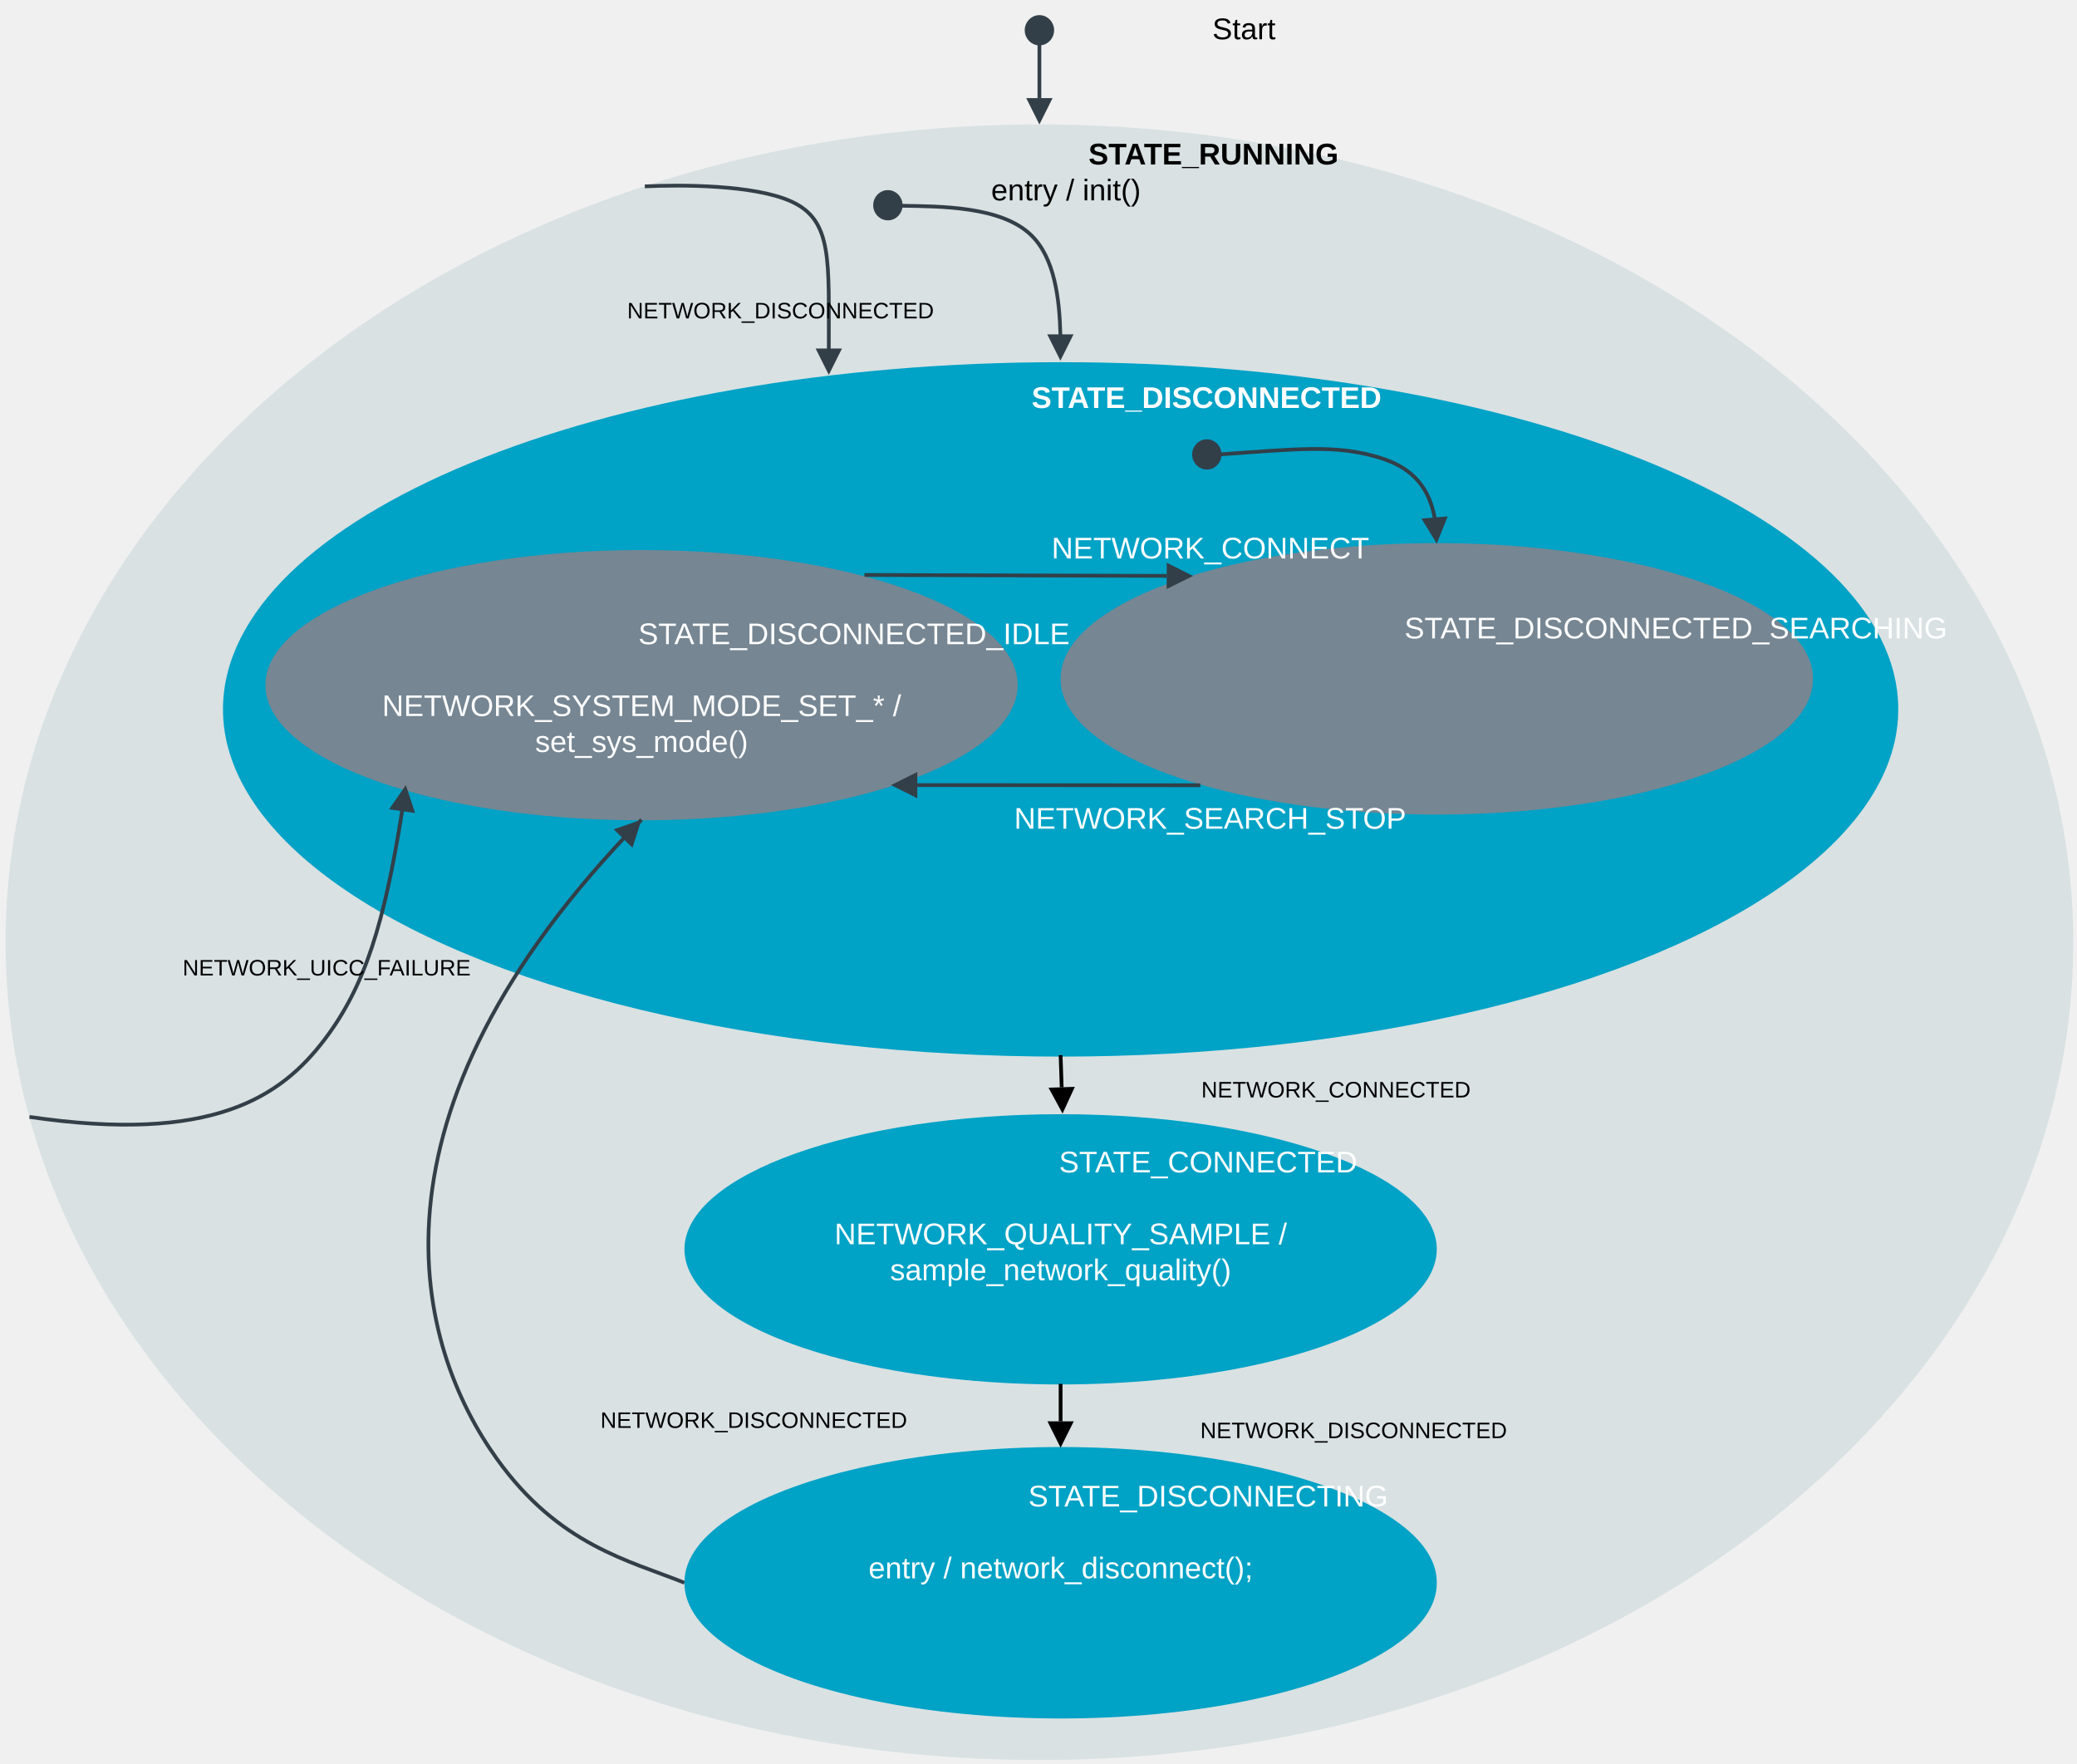
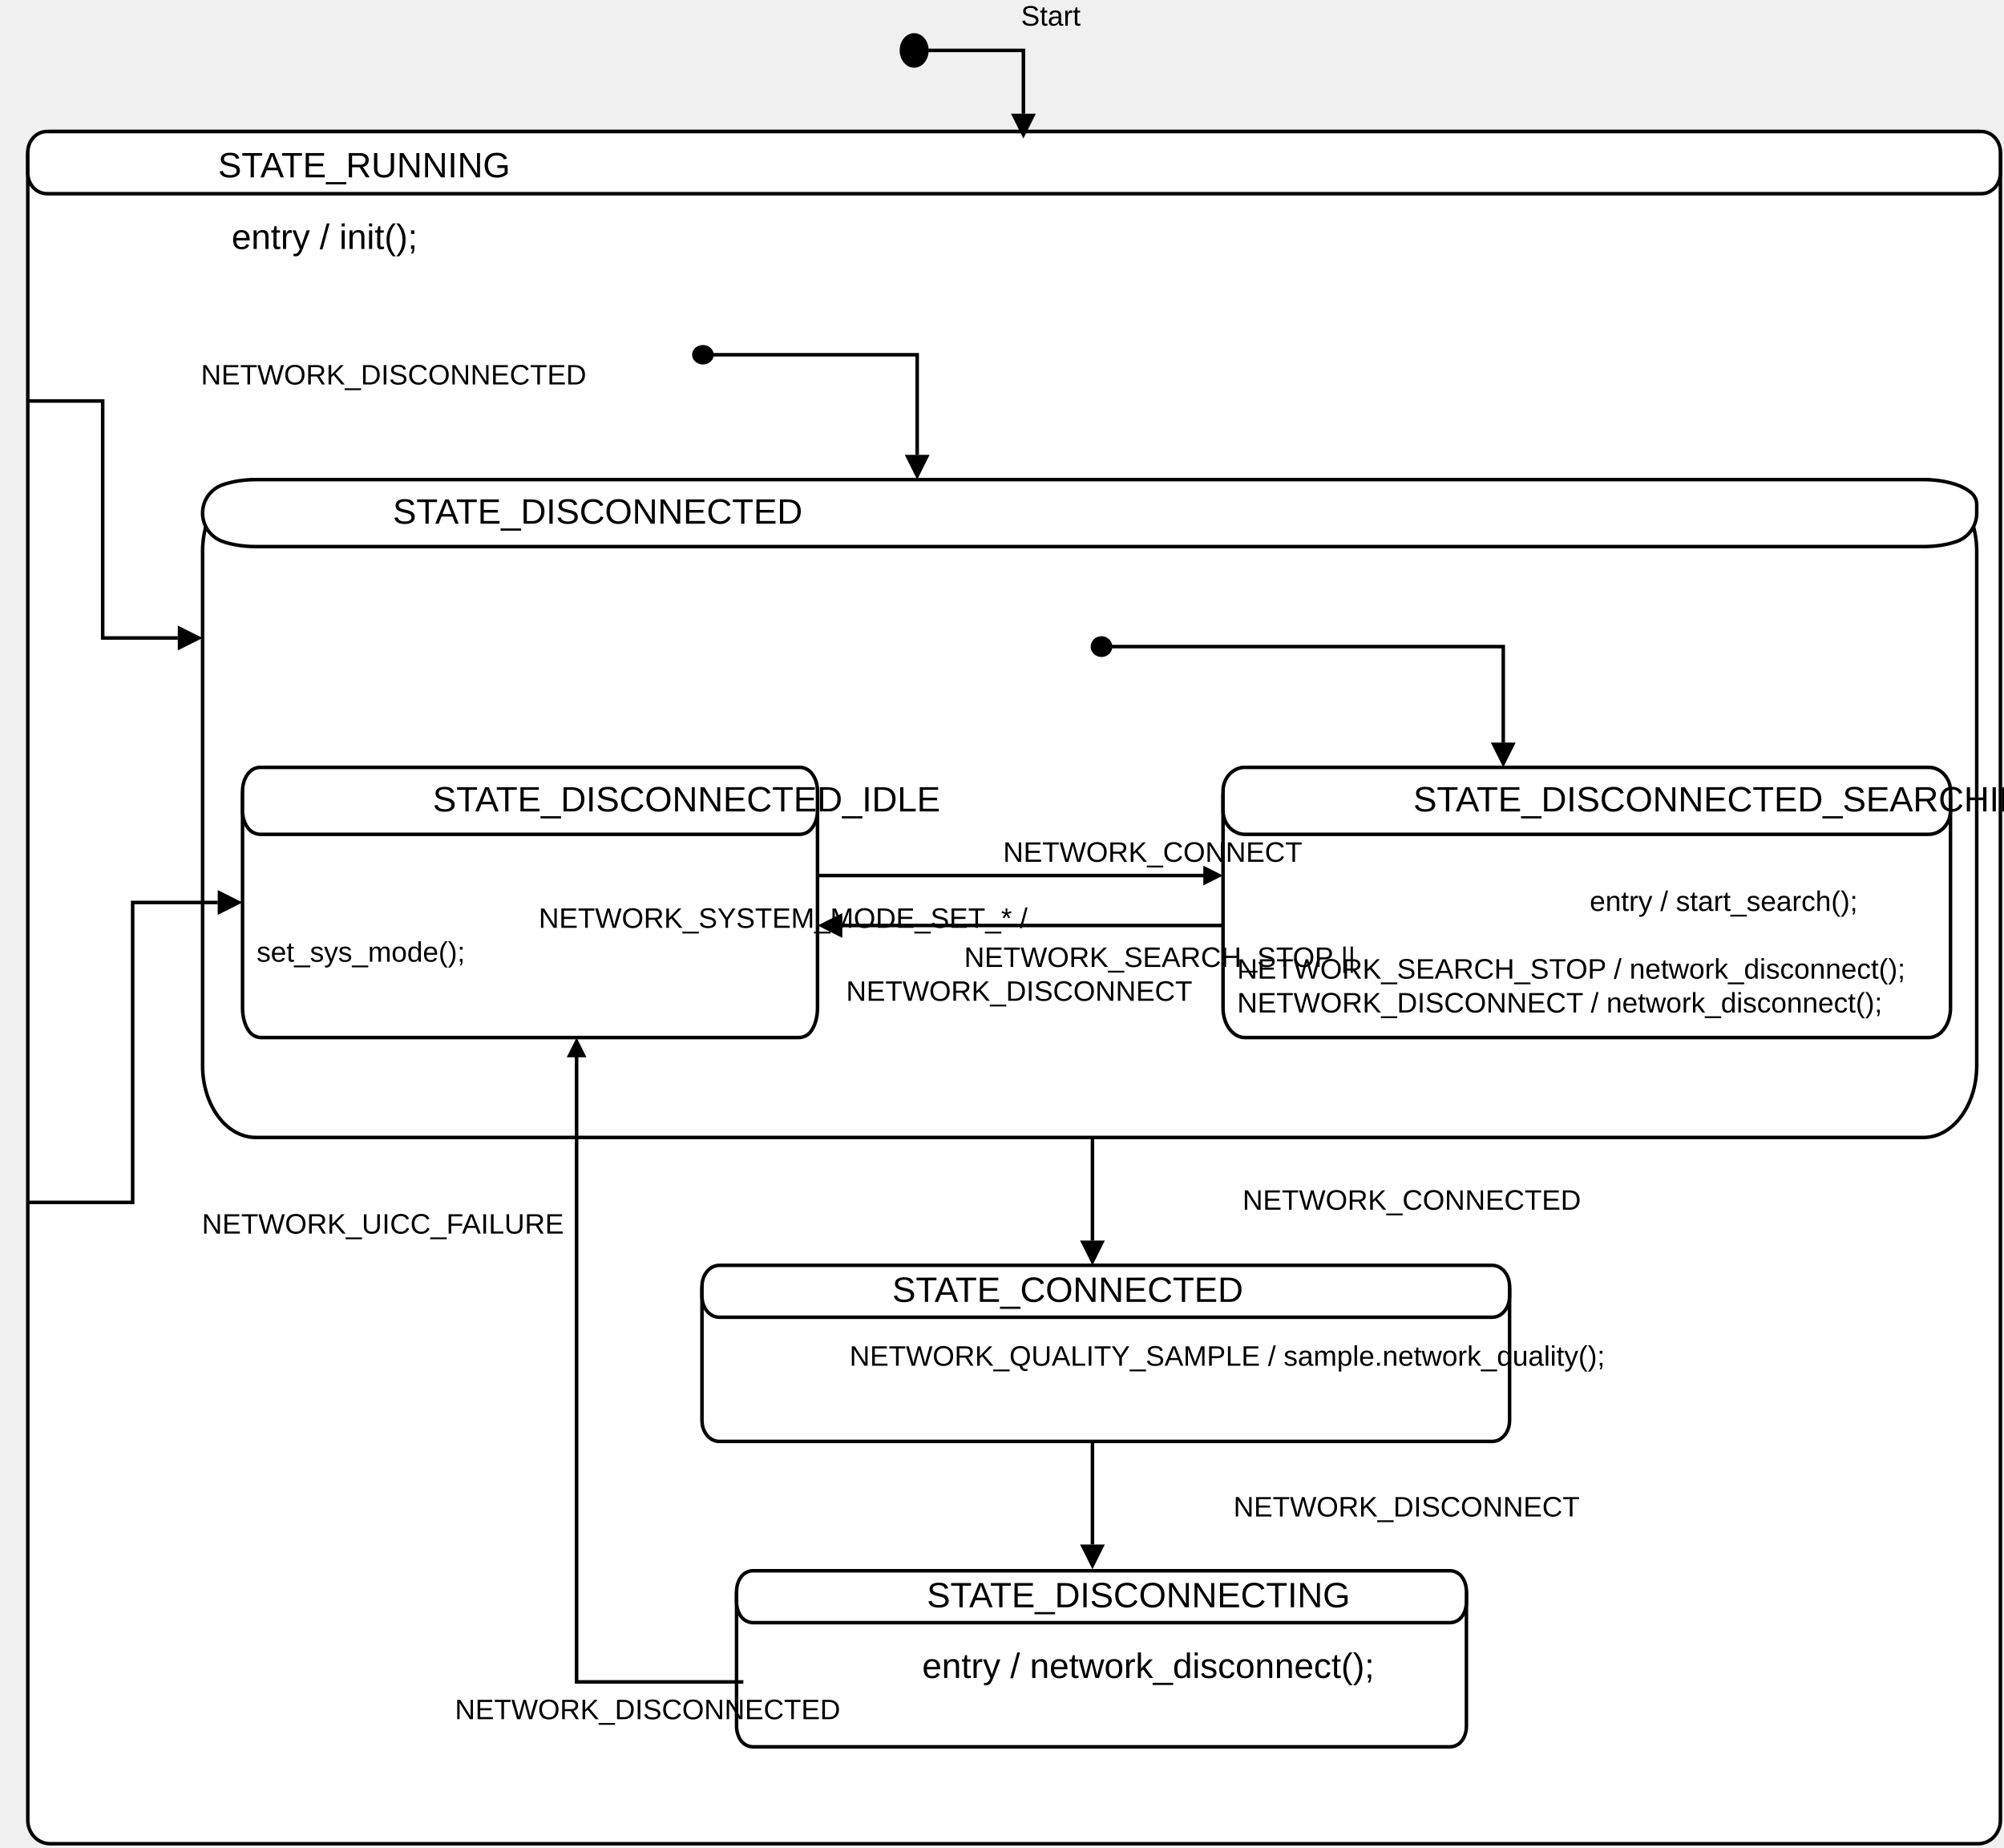
- <svg xmlns="http://www.w3.org/2000/svg" xmlns:ns1="http://schemas.microsoft.com/visio/2003/SVGExtensions/" xmlns:xlink="http://www.w3.org/1999/xlink" width="7.712in" height="6.548in" viewBox="0 0 555.246 471.462" xml:space="preserve" color-interpolation-filters="sRGB" class="st20">
+ <svg xmlns="http://www.w3.org/2000/svg" xmlns:ns1="http://schemas.microsoft.com/visio/2003/SVGExtensions/" xmlns:xlink="http://www.w3.org/1999/xlink" width="7.899in" height="7.28in" viewBox="0 0 568.713 524.174" xml:space="preserve" color-interpolation-filters="sRGB" class="st14">
  <ns1:documentProperties ns1:langID="1035" ns1:viewMarkup="false" />
  <style type="text/css">
	
- 		.st1 {fill:#d9e1e2;stroke:none;stroke-width:1}
- 		.st2 {fill:#333f48;stroke:#333f48;stroke-width:1}
- 		.st3 {marker-end:url(#mrkr4-10);stroke:#333f48;stroke-linecap:butt;stroke-width:1}
- 		.st4 {fill:#333f48;fill-opacity:1;stroke:#333f48;stroke-opacity:1;stroke-width:0.284}
- 		.st5 {fill:none;stroke:none;stroke-width:1}
- 		.st6 {fill:#000000;font-family:Arial;font-size:0.667em}
- 		.st7 {fill:#000000;font-family:Arial;font-size:0.667em;font-weight:bold}
- 		.st8 {font-size:1em;font-weight:normal}
- 		.st9 {fill:#00a2c6;stroke:none;stroke-width:1}
- 		.st10 {fill:#768692;stroke:none;stroke-width:1}
- 		.st11 {fill:#ffffff;font-family:Arial;font-size:0.667em}
- 		.st12 {font-size:1em}
- 		.st13 {marker-start:url(#mrkr4-42);stroke:#333f48;stroke-linecap:butt;stroke-width:1}
- 		.st14 {fill:#000000;font-family:Arial;font-size:0.5em}
- 		.st15 {marker-end:url(#mrkr4-62);stroke:#333f48;stroke-linecap:butt;stroke-width:1}
- 		.st16 {marker-end:url(#mrkr4-80);stroke:#000000;stroke-linecap:butt;stroke-width:1}
- 		.st17 {fill:#000000;fill-opacity:1;stroke:#000000;stroke-opacity:1;stroke-width:0.284}
- 		.st18 {marker-end:url(#mrkr4-94);stroke:#333f48;stroke-linecap:butt;stroke-width:1}
- 		.st19 {fill:#ffffff;font-family:Arial;font-size:0.667em;font-weight:bold}
- 		.st20 {fill:none;fill-rule:evenodd;font-size:12px;overflow:visible;stroke-linecap:square;stroke-miterlimit:3}
+ 		.st1 {fill:#ffffff;stroke:#000000;stroke-width:1}
+ 		.st2 {fill:#000000;font-family:Arial;font-size:0.833em}
+ 		.st3 {fill:#000000;stroke:none;stroke-linecap:butt;stroke-width:0.75}
+ 		.st4 {marker-end:url(#mrkr4-14);stroke:#000000;stroke-linecap:butt;stroke-width:1}
+ 		.st5 {fill:#000000;fill-opacity:1;stroke:#000000;stroke-opacity:1;stroke-width:0.284}
+ 		.st6 {fill:none;stroke:none;stroke-linecap:butt;stroke-width:0.75}
+ 		.st7 {fill:#000000;font-family:Arial;font-size:0.667em}
+ 		.st8 {fill:#000000;stroke:#000000;stroke-width:1}
+ 		.st9 {font-size:1em}
+ 		.st10 {fill:none;stroke:none;stroke-width:1}
+ 		.st11 {marker-start:url(#mrkr4-82);stroke:#000000;stroke-linecap:butt;stroke-width:1}
+ 		.st12 {fill:#000000;fill-opacity:1;stroke:#000000;stroke-opacity:1;stroke-width:0.357}
+ 		.st13 {fill:#ffffff;stroke:#000000;stroke-linecap:butt;stroke-width:0.75}
+ 		.st14 {fill:none;fill-rule:evenodd;font-size:12px;overflow:visible;stroke-linecap:square;stroke-miterlimit:3}
	
	</style>
  <defs id="Markers">
    <g id="lend4">
      <path d="M 2 1 L 0 0 L 2 -1 L 2 1 " style="stroke:none" />
    </g>
-     <marker id="mrkr4-10" class="st4" ns1:arrowType="4" ns1:arrowSize="2" ns1:setback="7.04" refX="-7.04" orient="auto" markerUnits="strokeWidth" overflow="visible">
+     <marker id="mrkr4-14" class="st5" ns1:arrowType="4" ns1:arrowSize="2" ns1:setback="7.04" refX="-7.04" orient="auto" markerUnits="strokeWidth" overflow="visible">
      <use xlink:href="#lend4" transform="scale(-3.52,-3.52) " />
    </marker>
-     <marker id="mrkr4-42" class="st4" ns1:arrowType="4" ns1:arrowSize="2" ns1:setback="6.68" refX="6.68" orient="auto" markerUnits="strokeWidth" overflow="visible">
-       <use xlink:href="#lend4" transform="scale(3.52) " />
-     </marker>
-     <marker id="mrkr4-62" class="st4" ns1:arrowType="4" ns1:arrowSize="2" ns1:setback="0" refX="-0" orient="auto" markerUnits="strokeWidth" overflow="visible">
-       <use xlink:href="#lend4" transform="scale(-3.52,-3.52) " />
-     </marker>
-     <marker id="mrkr4-80" class="st17" ns1:arrowType="4" ns1:arrowSize="2" ns1:setback="7.04" refX="-7.04" orient="auto" markerUnits="strokeWidth" overflow="visible">
-       <use xlink:href="#lend4" transform="scale(-3.52,-3.52) " />
-     </marker>
-     <marker id="mrkr4-94" class="st4" ns1:arrowType="4" ns1:arrowSize="2" ns1:setback="6.68" refX="-6.68" orient="auto" markerUnits="strokeWidth" overflow="visible">
-       <use xlink:href="#lend4" transform="scale(-3.52,-3.52) " />
+     <marker id="mrkr4-82" class="st12" ns1:arrowType="4" ns1:arrowSize="1" ns1:setback="5.24" refX="5.24" orient="auto" markerUnits="strokeWidth" overflow="visible">
+       <use xlink:href="#lend4" transform="scale(2.8) " />
    </marker>
  </defs>
  <g ns1:mID="0" ns1:index="1" ns1:groupContext="foregroundPage">
    <ns1:pageProperties ns1:drawingScale="0.0393701" ns1:pageScale="0.0393701" ns1:drawingUnits="24" ns1:shadowOffsetX="8.50394" ns1:shadowOffsetY="-8.50394" />
    <ns1:layer ns1:name="Connector" ns1:index="0" />
-     <g id="shape5-1" ns1:mID="5" ns1:groupContext="shape" transform="translate(1.48958,-1)">
+     <g id="shape5-1" ns1:mID="5" ns1:groupContext="shape" transform="translate(7.87096,-1)">
+       <ns1:textBlock ns1:margins="rect(4,4,4,4)" ns1:tabSpace="42.5197" />
+       <ns1:textRect cx="279.921" cy="281.244" width="559.85" height="485.86" />
+       <path d="M0 517.51 A6.321 6.669 -180 0 0 6.32 524.17 L553.52 524.17 A6.321 6.669 -180 0 0 559.84 517.51 L559.84        44.98 A6.321 6.669 -180 0 0 553.52 38.31 L6.32 38.31 A6.321 6.669 -180 0 0 0 44.98 L0 517.51 Z" class="st1" />
+       <text x="221.02" y="284.24" class="st2" ns1:langID="1033">
+         <ns1:paragraph ns1:horizAlign="1" />
+         <ns1:tabList />STATE_DISCONNECTED</text>
+     </g>
+     <g id="shape6-4" ns1:mID="6" ns1:groupContext="shape" transform="translate(7.87096,-469.212)">
+       <ns1:textBlock ns1:margins="rect(4,4,4,4)" ns1:tabSpace="42.5197" ns1:verticalAlign="0" />
+       <ns1:textRect cx="279.921" cy="515.35" width="559.85" height="17.648" />
+       <path d="M0 518.29 A5.418 5.883 -180 0 0 5.42 524.17 L554.42 524.17 A5.418 5.883 -180 0 0 559.84 518.29 L559.84        512.41 A5.418 5.883 -180 0 0 554.42 506.53 L5.42 506.53 A5.418 5.883 -180 0 0 -0 512.41 L0 518.29        Z" class="st1" />
+       <text x="4" y="519.53" class="st2" ns1:langID="1044">
+         <ns1:paragraph />
+         <ns1:tabList />STATE_RUNNING</text>
+     </g>
+     <g id="shape7-7" ns1:mID="7" ns1:groupContext="shape" transform="translate(255.315,-504.965)">
+       <ellipse cx="4.115" cy="519.272" rx="4.115" ry="4.902" class="st3" />
+     </g>
+     <g id="shape8-9" ns1:mID="8" ns1:groupContext="shape" ns1:layerMember="0" transform="translate(260.801,-509.867)">
+       <path d="M0 524.17 L29.63 524.17 L29.63 542.13" class="st4" />
+     </g>
+     <g id="shape9-15" ns1:mID="9" ns1:groupContext="shape" transform="translate(249.724,-515.188)">
+       <ns1:textBlock ns1:margins="rect(0,0,0,0)" ns1:tabSpace="42.5197" />
+       <ns1:textRect cx="11.939" cy="520.056" width="23.88" height="8.236" />
+       <rect x="0" y="515.938" width="23.879" height="8.236" class="st6" />
+       <text x="0" y="522.46" class="st7" ns1:langID="1033">
+         <ns1:paragraph />
+         <ns1:tabList />Start</text>
+     </g>
+     <g id="shape10-18" ns1:mID="10" ns1:groupContext="shape" transform="translate(15.728,-452.411)">
+       <ns1:textBlock ns1:margins="rect(0,0,0,0)" ns1:tabSpace="42.5197" />
+       <ns1:textRect cx="55.922" cy="520.056" width="111.85" height="8.236" />
+       <rect x="0" y="515.938" width="111.845" height="8.236" class="st6" />
+       <text x="0" y="523.06" class="st2" ns1:langID="1044">
+         <ns1:paragraph />
+         <ns1:tabList />entry / init();</text>
+     </g>
+     <g id="shape11-21" ns1:mID="11" ns1:groupContext="shape" ns1:layerMember="0" transform="translate(201.987,-423.507)">
+       <path d="M0 524.17 L58.3 524.17 L58.3 552.57" class="st4" />
+     </g>
+     <g id="shape12-26" ns1:mID="12" ns1:groupContext="shape" transform="translate(196.904,-421.244)">
      <ns1:userDefs>
-         <ns1:ud ns1:nameU="visVersion" ns1:val="VT0(15):26" />
+         <ns1:ud ns1:nameU="visVersion" ns1:prompt="" ns1:val="VT0(15):26" />
      </ns1:userDefs>
-       <path d="M0 252.87 A276.378 218.596 0 0 1 552.76 252.87 A276.378 218.596 0 1 1 0 252.87 Z" class="st1" />
-     </g>
-     <g id="shape6-3" ns1:mID="6" ns1:groupContext="shape" transform="translate(274.44,-459.832)">
-       <ellipse cx="3.428" cy="467.919" rx="3.428" ry="3.543" class="st2" />
-     </g>
-     <g id="shape7-5" ns1:mID="7" ns1:groupContext="shape" ns1:layerMember="0" transform="translate(284.954,-459.832)">
-       <path d="M-7.09 471.46 L-7.09 486.06" class="st3" />
-     </g>
-     <g id="shape8-11" ns1:mID="8" ns1:groupContext="shape" transform="translate(275.033,-456.289)">
-       <ns1:textBlock ns1:margins="rect(4,4,4,4)" ns1:tabSpace="42.5197" />
-       <ns1:textRect cx="17.49" cy="464.376" width="34.99" height="14.173" />
-       <rect x="0" y="457.289" width="34.98" height="14.173" class="st5" />
-       <text x="9.04" y="466.78" class="st6" ns1:langID="1044">
-         <ns1:paragraph ns1:horizAlign="1" />
-         <ns1:tabList />Start</text>
-     </g>
-     <g id="shape9-14" ns1:mID="9" ns1:groupContext="shape" transform="translate(232.513,-418.021)">
-       <ns1:textBlock ns1:margins="rect(4,4,4,4)" />
-       <ns1:textRect cx="52.441" cy="464.376" width="104.89" height="14.173" />
-       <rect x="0" y="457.289" width="104.882" height="14.173" class="st5" />
-       <text x="18.44" y="461.98" class="st7" ns1:langID="1044">
-         <ns1:paragraph ns1:horizAlign="1" ns1:bulletSize="0.166667" />
-         <ns1:tabList />STATE_RUNNING<ns1:newlineChar />
-         <tspan x="32.44" dy="1.2em" class="st8">entry / init()</tspan>
-       </text>
-     </g>
-     <g id="shape10-18" ns1:mID="10" ns1:groupContext="shape" transform="translate(59.5998,-189.416)">
+       <ellipse cx="2.57" cy="521.911" rx="2.57" ry="2.263" class="st8" />
+     </g>
+     <g id="shape14-28" ns1:mID="14" ns1:groupContext="shape" transform="translate(57.4773,-201.411)">
+       <path d="M-0 503.81 A15.106 20.364 -180 0 0 15.11 524.17 L488.41 524.17 A15.106 20.364 -180 0 0 503.51 503.81 L503.51        357.87 A15.106 20.364 -180 0 0 488.41 337.51 L15.11 337.51 A15.106 20.364 -180 0 0 0 357.87 L0 503.81        Z" class="st1" />
+     </g>
+     <g id="shape15-30" ns1:mID="15" ns1:groupContext="shape" transform="translate(57.4773,-369.074)">
+       <ns1:textBlock ns1:margins="rect(4,4,4,4)" ns1:tabSpace="42.5197" />
+       <ns1:textRect cx="251.756" cy="514.674" width="503.52" height="19" />
+       <path d="M5.65 522.7 A15.106 6.706 -180 0 0 15.11 524.17 L488.41 524.17 A15.106 6.706 -180 0 0 497.86 522.7 A8.504        8.504 -180 0 0 503.51 514.69 L503.51 512.22 A4.252 4.252 -180 0 0 502.38 509.34 A15.106 6.706 -180        0 0 488.41 505.17 L15.11 505.17 A15.106 6.706 -180 0 0 5.65 506.65 A8.504 8.504 -180 0 0 -0 514.66        L-0 514.69 A8.504 8.504 -180 0 0 5.65 522.7 Z" class="st1" />
+       <text x="4" y="517.67" class="st2" ns1:langID="1033">
+         <ns1:paragraph />
+         <ns1:tabList />STATE_DISCONNECTED</text>
+     </g>
+     <g id="shape16-33" ns1:mID="16" ns1:groupContext="shape" transform="translate(68.8158,-229.757)">
+       <ns1:textBlock ns1:margins="rect(4,4,4,4)" ns1:tabSpace="42.5197" />
+       <ns1:textRect cx="81.592" cy="485.84" width="163.19" height="76.668" />
+       <path d="M0 515.81 A4.896 8.364 -180 0 0 2.05 522.62 A4.252 4.252 -180 0 0 5.34 524.17 L157.85 524.17 A4.252        4.252 -180 0 0 161.13 522.62 A4.896 8.364 -180 0 0 163.18 515.81 L163.18 455.87 A4.896 8.364 -180        0 0 161.13 449.06 A4.252 4.252 -180 0 0 157.85 447.51 L5.34 447.51 A4.252 4.252 -180 0 0 2.05 449.06        A4.896 8.364 -180 0 0 0 455.87 L0 515.81 Z" class="st1" />
+       <text x="4" y="493.04" class="st7" ns1:langID="1044">
+         <ns1:paragraph />
+         <ns1:tabList />
+         <ns1:newlineChar />
+         <ns1:newlineChar />NETWORK_SYSTEM_MODE_SET_* / <tspan x="4" dy="1.2em" class="st9">set_sys_mode();</tspan>
+       </text>
+     </g>
+     <g id="shape17-37" ns1:mID="17" ns1:groupContext="shape" transform="translate(68.8158,-287.425)">
+       <ns1:textBlock ns1:margins="rect(4,4,4,4)" ns1:tabSpace="42.5197" />
+       <ns1:textRect cx="81.592" cy="514.674" width="163.19" height="19" />
+       <path d="M0 517.47 A4.896 6.706 -180 0 0 2.28 523.14 A4.252 4.252 -180 0 0 5.06 524.17 L158.12 524.17 A4.252        4.252 -180 0 0 160.91 523.14 A4.896 6.706 -180 0 0 163.18 517.47 L163.18 511.88 A4.896 6.706 -180        0 0 160.91 506.21 A4.252 4.252 -180 0 0 158.12 505.17 L5.06 505.17 A4.252 4.252 -180 0 0 2.28 506.21        A4.896 6.706 -180 0 0 0 511.88 L0 517.47 Z" class="st1" />
+       <text x="4" y="517.67" class="st2" ns1:langID="1044">
+         <ns1:paragraph />
+         <ns1:tabList />STATE_DISCONNECTED_IDLE</text>
+     </g>
+     <g id="shape19-40" ns1:mID="19" ns1:groupContext="shape" transform="translate(347.091,-229.757)">
+       <ns1:textBlock ns1:margins="rect(4,4,4,4)" ns1:tabSpace="42.5197" />
+       <ns1:textRect cx="103.224" cy="485.84" width="206.45" height="76.668" />
+       <path d="M0 515.81 A6.194 8.364 -180 0 0 6.19 524.17 L200.26 524.17 A6.194 8.364 -180 0 0 206.45 515.81 L206.45        455.87 A6.194 8.364 -180 0 0 200.26 447.51 L6.19 447.51 A6.194 8.364 -180 0 0 -0 455.87 L0 515.81        Z" class="st1" />
+       <text x="4" y="488.24" class="st7" ns1:langID="1044">
+         <ns1:paragraph />
+         <ns1:tabList />
+         <ns1:newlineChar />
+         <ns1:newlineChar />
+         <ns1:newlineChar />entry / start_search();<ns1:newlineChar />
+         <ns1:newlineChar />
+         <tspan x="4" dy="2.4em" class="st9">NETWORK_SEARCH_STOP / network_disconnect();<ns1:newlineChar />
+         </tspan>
+         <tspan x="4" dy="1.2em" class="st9">NETWORK_DISCONNECT / network_disconnect();</tspan>
+       </text>
+     </g>
+     <g id="shape20-45" ns1:mID="20" ns1:groupContext="shape" transform="translate(347.091,-287.425)">
+       <ns1:textBlock ns1:margins="rect(4,4,4,4)" ns1:tabSpace="42.5197" />
+       <ns1:textRect cx="103.224" cy="514.674" width="206.45" height="19" />
+       <path d="M0 517.47 A6.194 6.706 -180 0 0 6.19 524.17 L200.26 524.17 A6.194 6.706 -180 0 0 206.45 517.47 L206.45        511.88 A6.194 6.706 -180 0 0 200.26 505.17 L6.19 505.17 A6.194 6.706 -180 0 0 0 511.88 L0 517.47        Z" class="st1" />
+       <text x="4" y="517.67" class="st2" ns1:langID="1044">
+         <ns1:paragraph />
+         <ns1:tabList />STATE_DISCONNECTED_SEARCHING</text>
+     </g>
+     <g id="shape21-48" ns1:mID="21" ns1:groupContext="shape" ns1:layerMember="0" transform="translate(347.091,-254.478)">
+       <path d="M0 517.09 L-108.05 517.09" class="st4" />
+     </g>
+     <g id="shape22-53" ns1:mID="22" ns1:groupContext="shape" ns1:layerMember="0" transform="translate(310.025,-340.695)">
+       <path d="M0 524.17 L116.59 524.17 L116.59 551.4" class="st4" />
+     </g>
+     <g id="shape23-58" ns1:mID="23" ns1:groupContext="shape" transform="translate(310.025,-338.248)">
      <ns1:userDefs>
-         <ns1:ud ns1:nameU="visVersion" ns1:val="VT0(15):26" />
+         <ns1:ud ns1:nameU="visVersion" ns1:prompt="" ns1:val="VT0(15):26" />
      </ns1:userDefs>
-       <path d="M0 378.65 A223.937 92.812 0 0 1 447.87 378.65 A223.937 92.812 0 1 1 0 378.65 Z" class="st9" />
-     </g>
-     <g id="shape11-20" ns1:mID="11" ns1:groupContext="shape" transform="translate(283.537,-253.882)">
-       <ns1:userDefs>
-         <ns1:ud ns1:nameU="visVersion" ns1:val="VT0(15):26" />
-       </ns1:userDefs>
-       <ns1:textBlock ns1:margins="rect(4,4,4,4)" ns1:verticalAlign="0" />
-       <ns1:textRect cx="100.561" cy="435.343" width="175.99" height="63.208" />
-       <path d="M0 435.34 A100.561 36.119 0 1 1 201.12 435.34 A100.561 36.119 0 1 1 0 435.34 Z" class="st10" />
-       <text x="31.88" y="424.54" class="st11" ns1:langID="1044">
-         <ns1:paragraph ns1:horizAlign="1" ns1:bulletSize="0.166667" />
-         <ns1:tabList />
-         <ns1:newlineChar />STATE_DISCONNECTED_SEARCHING<ns1:newlineChar />
-         <ns1:newlineChar />
-       </text>
-     </g>
-     <g id="shape12-23" ns1:mID="12" ns1:groupContext="shape" transform="translate(70.9384,-252.346)">
-       <ns1:userDefs>
-         <ns1:ud ns1:nameU="visVersion" ns1:val="VT0(15):26" />
-       </ns1:userDefs>
-       <ns1:textBlock ns1:margins="rect(4,4,4,4)" ns1:verticalAlign="0" />
-       <ns1:textRect cx="100.561" cy="435.343" width="175.99" height="63.208" />
-       <path d="M0 435.34 A100.561 36.119 0 0 1 201.12 435.34 A100.561 36.119 0 1 1 0 435.34 Z" class="st10" />
-       <text x="39.66" y="424.54" class="st11" ns1:langID="1035">
-         <ns1:paragraph ns1:horizAlign="1" ns1:bulletSize="0.166667" />
-         <ns1:tabList />
-         <ns1:newlineChar />STATE_DISCONNECTED_IDLE<ns1:newlineChar />
-         <ns1:newlineChar />
-         <tspan x="31.21" dy="2.4em" class="st12">NETWORK_SYSTEM_MODE_SET_* / </tspan>
-         <tspan x="72.11" dy="1.2em" class="st12">set_sys_mode()</tspan>
-       </text>
-     </g>
-     <g id="shape13-28" ns1:mID="13" ns1:groupContext="shape" transform="translate(233.931,-413.061)">
-       <ellipse cx="3.428" cy="467.919" rx="3.428" ry="3.543" class="st2" />
-     </g>
-     <g id="shape16-30" ns1:mID="16" ns1:groupContext="shape" transform="translate(319.201,-346.447)">
-       <ellipse cx="3.428" cy="467.919" rx="3.428" ry="3.543" class="st2" />
-     </g>
-     <g id="shape17-32" ns1:mID="17" ns1:groupContext="shape" ns1:layerMember="0" transform="translate(231.096,-324.726)">
-       <path d="M0 478.42 L80.8 478.66" class="st3" />
-     </g>
-     <g id="shape18-37" ns1:mID="18" ns1:groupContext="shape" ns1:layerMember="0" transform="translate(238.183,-268.662)">
-       <path d="M6.68 478.53 L7.04 478.53 L82.7 478.57" class="st13" />
-     </g>
-     <g id="shape19-43" ns1:mID="19" ns1:groupContext="shape" transform="translate(233.703,-317.497)">
-       <ns1:textBlock ns1:margins="rect(4,4,4,4)" ns1:tabSpace="42.5197" />
-       <ns1:textRect cx="49.834" cy="464.376" width="99.67" height="14.173" />
-       <rect x="0" y="457.289" width="99.667" height="14.173" class="st5" />
-       <text x="7.39" y="466.78" class="st11" ns1:langID="1044">
-         <ns1:paragraph ns1:horizAlign="1" />
-         <ns1:tabList />NETWORK_CONNECT</text>
-     </g>
-     <g id="shape20-46" ns1:mID="20" ns1:groupContext="shape" transform="translate(221.622,-245.259)">
-       <ns1:textBlock ns1:margins="rect(4,4,4,4)" ns1:tabSpace="42.5197" />
-       <ns1:textRect cx="61.915" cy="464.376" width="123.84" height="14.173" />
-       <rect x="0" y="457.289" width="123.83" height="14.173" class="st5" />
-       <text x="9.46" y="466.78" class="st11" ns1:langID="1044">
-         <ns1:paragraph ns1:horizAlign="1" />
-         <ns1:tabList />NETWORK_SEARCH_STOP</text>
-     </g>
-     <g id="shape21-49" ns1:mID="21" ns1:groupContext="shape" ns1:layerMember="0" transform="translate(221.622,-371.25)">
-       <path d="M-0.06 464.78 L-0.06 464.42 C-0.12 441.01 1.03 430.26 -9.95 425.17 C-19.92 420.56 -39.9 420.62 -49.25 421.07" class="st13" />
-     </g>
-     <g id="shape22-54" ns1:mID="22" ns1:groupContext="shape" transform="translate(132.592,-383.817)">
-       <ns1:textBlock ns1:margins="rect(4,4,4,4)" ns1:tabSpace="42.5197" />
-       <ns1:textRect cx="46.063" cy="467.116" width="92.13" height="8.692" />
-       <rect x="0" y="462.77" width="92.126" height="8.692" class="st5" />
-       <text x="5.06" y="468.92" class="st14" ns1:langID="1044">
-         <ns1:paragraph ns1:horizAlign="1" />
+       <ellipse cx="2.57" cy="521.727" rx="2.57" ry="2.448" class="st8" />
+     </g>
+     <g id="shape25-60" ns1:mID="25" ns1:groupContext="shape" transform="translate(232.36,-278.572)">
+       <ns1:textBlock ns1:margins="rect(4,4,4,4)" ns1:tabSpace="42.5197" />
+       <ns1:textRect cx="54.724" cy="520.713" width="109.45" height="6.922" />
+       <rect x="0" y="517.252" width="109.448" height="6.922" class="st10" />
+       <text x="12.28" y="523.11" class="st7" ns1:langID="1044">
+         <ns1:paragraph ns1:horizAlign="1" />
+         <ns1:tabList />NETWORK<tspan class="st9" ns1:langID="1033">_CONNECT</tspan>
+       </text>
+     </g>
+     <g id="shape26-64" ns1:mID="26" ns1:groupContext="shape" transform="translate(223.341,-243.93)">
+       <ns1:textBlock ns1:margins="rect(4,4,4,4)" ns1:tabSpace="42.5197" />
+       <ns1:textRect cx="65.887" cy="520.713" width="131.78" height="6.922" />
+       <rect x="0" y="517.252" width="131.774" height="6.922" class="st10" />
+       <text x="10.25" y="518.31" class="st7" ns1:langID="1044">
+         <ns1:paragraph ns1:horizAlign="1" />
+         <ns1:tabList />NETWORK_SEARCH_STOP || <tspan x="16.77" dy="1.2em" class="st9">NETWORK_DISCONNECT</tspan>
+       </text>
+     </g>
+     <g id="shape28-68" ns1:mID="28" ns1:groupContext="shape" ns1:layerMember="0" transform="translate(7.87096,-410.383)">
+       <path d="M0 524.17 L21.26 524.17 L21.26 591.41 L42.57 591.41" class="st4" />
+     </g>
+     <g id="shape30-73" ns1:mID="30" ns1:groupContext="shape" transform="translate(10.7056,-414.009)">
+       <ns1:textBlock ns1:margins="rect(4,4,4,4)" ns1:tabSpace="42.5197" />
+       <ns1:textRect cx="60.945" cy="520.713" width="121.89" height="6.922" />
+       <rect x="0" y="517.252" width="121.89" height="6.922" class="st10" />
+       <text x="6.28" y="523.11" class="st7" ns1:langID="1044">
+         <ns1:paragraph ns1:horizAlign="1" />
+         <ns1:tabList />NETWORK<tspan class="st9" ns1:langID="1033">_DISCONNECTED</tspan>
+       </text>
+     </g>
+     <g id="shape33-77" ns1:mID="33" ns1:groupContext="shape" ns1:layerMember="0" transform="translate(347.091,-268.651)">
+       <path d="M-5.24 517.09 L-5.6 517.09 L-115.09 517.09" class="st11" />
+     </g>
+     <g id="shape35-83" ns1:mID="35" ns1:groupContext="shape" ns1:layerMember="0" transform="translate(7.87096,-182.985)">
+       <path d="M0 524.17 L29.76 524.17 L29.76 439.07 L53.9 439.07" class="st4" />
+     </g>
+     <g id="shape36-88" ns1:mID="36" ns1:groupContext="shape" transform="translate(7.87096,-173.064)">
+       <ns1:textBlock ns1:margins="rect(4,4,4,4)" ns1:tabSpace="42.5197" />
+       <ns1:textRect cx="60.945" cy="520.713" width="121.89" height="6.922" />
+       <rect x="0" y="517.252" width="121.89" height="6.922" class="st10" />
+       <text x="9.38" y="523.11" class="st7" ns1:langID="1044">
+         <ns1:paragraph ns1:horizAlign="1" />
+         <ns1:tabList />NETWORK<tspan class="st9" ns1:langID="1033">_</tspan>UICC_FAILURE</text>
+     </g>
+     <g id="shape37-92" ns1:mID="37" ns1:groupContext="shape" transform="translate(312.595,-179.381)">
+       <ns1:textBlock ns1:margins="rect(0,0,0,0)" ns1:tabSpace="42.5197" />
+       <ns1:textRect cx="51.832" cy="520.246" width="103.67" height="7.856" />
+       <rect x="0" y="516.318" width="103.665" height="7.856" class="st6" />
+       <text x="0" y="522.65" class="st7" ns1:langID="1044">
+         <ns1:paragraph />
+         <ns1:tabList />NETWORK_CONNECTED</text>
+     </g>
+     <g id="shape39-95" ns1:mID="39" ns1:groupContext="shape" transform="translate(199.21,-115.16)">
+       <path d="M0 518.28 A4.911 5.892 -180 0 0 3.24 523.82 A4.252 4.252 -180 0 0 4.93 524.17 L224.26 524.17 A4.252        4.252 -180 0 0 225.96 523.82 A4.911 5.892 -180 0 0 229.2 518.28 L229.2 480.96 A4.911 5.892 -180        0 0 225.96 475.43 A4.252 4.252 -180 0 0 224.26 475.07 L4.93 475.07 A4.252 4.252 -180 0 0 3.24 475.43        A4.911 5.892 -180 0 0 0 480.96 L0 518.28 Z" class="st1" />
+     </g>
+     <g id="shape40-97" ns1:mID="40" ns1:groupContext="shape" transform="translate(199.21,-150.397)">
+       <ns1:textBlock ns1:margins="rect(4,4,4,4)" ns1:tabSpace="42.5197" />
+       <ns1:textRect cx="114.599" cy="516.809" width="229.2" height="14.731" />
+       <path d="M0 518.28 A4.911 5.892 -180 0 0 3.24 523.82 A4.252 4.252 -180 0 0 4.93 524.17 L224.26 524.17 A4.252        4.252 -180 0 0 225.96 523.82 A4.911 5.892 -180 0 0 229.2 518.28 L229.2 515.34 A4.911 5.892 -180        0 0 225.96 509.8 A4.252 4.252 -180 0 0 224.26 509.44 L4.93 509.44 A4.252 4.252 -180 0 0 3.24 509.8        A4.911 5.892 -180 0 0 0 515.34 L0 518.28 Z" class="st1" />
+       <text x="4" y="519.81" class="st2" ns1:langID="1035">
+         <ns1:paragraph />
+         <ns1:tabList />STATE_<tspan class="st9" ns1:langID="1044">CONNECTED</tspan>
+       </text>
+     </g>
+     <g id="shape41-101" ns1:mID="41" ns1:groupContext="shape" transform="translate(201.059,-134.93)">
+       <ns1:textBlock ns1:margins="rect(0,0,0,0)" ns1:tabSpace="42.5197" />
+       <ns1:textRect cx="108.713" cy="520.056" width="217.43" height="8.236" />
+       <rect x="0" y="515.938" width="217.426" height="8.236" class="st6" />
+       <text x="0" y="522.46" class="st7" ns1:langID="1044">
+         <ns1:paragraph />
+         <ns1:tabList />NETWORK_QUALITY_SAMPLE / sample.network_quality();</text>
+     </g>
+     <g id="shape42-104" ns1:mID="42" ns1:groupContext="shape" ns1:layerMember="0" transform="translate(302.939,-115.16)">
+       <path d="M7.09 524.17 L7.09 553.42" class="st4" />
+     </g>
+     <g id="shape43-109" ns1:mID="43" ns1:groupContext="shape" transform="translate(217.417,-53.0484)">
+       <ns1:textBlock ns1:margins="rect(0,0,0,0)" ns1:tabSpace="42.5197" />
+       <ns1:textRect cx="20.606" cy="520.246" width="41.22" height="7.856" />
+       <rect x="0" y="516.318" width="41.212" height="7.856" class="st13" />
+       <text x="0" y="517.25" class="st2" ns1:langID="1035">
+         <ns1:paragraph />
+         <ns1:tabList />Do <tspan x="0" dy="1.2em" class="st9">nothing</tspan>
+       </text>
+     </g>
+     <g id="shape44-113" ns1:mID="44" ns1:groupContext="shape" transform="translate(209.023,-28.4972)">
+       <path d="M0 518.28 A4.439 5.892 -180 0 0 1.42 522.61 A4.252 4.252 -180 0 0 4.72 524.17 L202.42 524.17 A4.252        4.252 -180 0 0 205.72 522.61 A4.439 5.892 -180 0 0 207.14 518.28 L207.14 480.96 A4.439 5.892 -180        0 0 205.72 476.64 A4.252 4.252 -180 0 0 202.42 475.07 L4.72 475.07 A4.252 4.252 -180 0 0 1.42 476.64        A4.439 5.892 -180 0 0 -0 480.96 L0 518.28 Z" class="st1" />
+     </g>
+     <g id="shape45-115" ns1:mID="45" ns1:groupContext="shape" transform="translate(209.023,-63.7336)">
+       <ns1:textBlock ns1:margins="rect(4,4,4,4)" ns1:tabSpace="42.5197" />
+       <ns1:textRect cx="103.572" cy="516.809" width="207.15" height="14.731" />
+       <path d="M0 518.28 A4.439 5.892 -180 0 0 1.42 522.61 A4.252 4.252 -180 0 0 4.72 524.17 L202.42 524.17 A4.252        4.252 -180 0 0 205.72 522.61 A4.439 5.892 -180 0 0 207.14 518.28 L207.14 515.34 A4.439 5.892 -180        0 0 205.72 511.01 A4.252 4.252 -180 0 0 202.42 509.44 L4.72 509.44 A4.252 4.252 -180 0 0 1.42 511.01        A4.439 5.892 -180 0 0 -0 515.34 L0 518.28 Z" class="st1" />
+       <text x="4" y="519.81" class="st2" ns1:langID="1035">
+         <ns1:paragraph />
+         <ns1:tabList />STATE_<tspan class="st9" ns1:langID="1044">DISCONNECTING</tspan>
+       </text>
+     </g>
+     <g id="shape55-119" ns1:mID="55" ns1:groupContext="shape" ns1:layerMember="0" transform="translate(163.626,-229.757)">
+       <path d="M0 529.41 L0 529.77 L0 707.01 L47.33 707.01" class="st11" />
+     </g>
+     <g id="shape57-124" ns1:mID="57" ns1:groupContext="shape" ns1:layerMember="0" transform="translate(302.939,-201.411)">
+       <path d="M7.09 524.17 L7.09 553.42" class="st4" />
+     </g>
+     <g id="shape59-129" ns1:mID="59" ns1:groupContext="shape" transform="translate(310.025,-92.3305)">
+       <ns1:textBlock ns1:margins="rect(0,0,0,0)" ns1:tabSpace="42.5197" />
+       <ns1:textRect cx="51.832" cy="520.246" width="103.67" height="7.856" />
+       <rect x="0" y="516.318" width="103.665" height="7.856" class="st6" />
+       <text x="0" y="522.65" class="st7" ns1:langID="1044">
+         <ns1:paragraph />
+         <ns1:tabList />NETWORK_DISCONNECT</text>
+     </g>
+     <g id="shape61-132" ns1:mID="61" ns1:groupContext="shape" transform="translate(211.701,-46.9224)">
+       <ns1:textBlock ns1:margins="rect(0,0,0,0)" ns1:tabSpace="42.5197" />
+       <ns1:textRect cx="65.887" cy="520.056" width="131.78" height="8.236" />
+       <rect x="0" y="515.938" width="131.774" height="8.236" class="st6" />
+       <text x="0" y="523.06" class="st2" ns1:langID="1044">
+         <ns1:paragraph />
+         <ns1:tabList />entry / network_disconnect();</text>
+     </g>
+     <g id="shape64-135" ns1:mID="64" ns1:groupContext="shape" transform="translate(89.0672,-34.814)">
+       <ns1:textBlock ns1:margins="rect(0,0,0,0)" ns1:tabSpace="42.5197" />
+       <ns1:textRect cx="60.945" cy="520.246" width="121.89" height="7.856" />
+       <rect x="0" y="516.318" width="121.89" height="7.856" class="st6" />
+       <text x="0" y="522.65" class="st7" ns1:langID="1044">
+         <ns1:paragraph />
        <ns1:tabList />NETWORK_DISCONNECTED</text>
-     </g>
-     <g id="shape23-57" ns1:mID="23" ns1:groupContext="shape" ns1:layerMember="0" transform="translate(184.324,-48.3702)">
-       <path d="M-1.35 471.46 C-16.24 465.48 -34.93 461.44 -51.48 438.36 C-72.88 408.54 -90.71 346.94 -12.83 267.49" class="st15" />
-     </g>
-     <g id="shape24-63" ns1:mID="24" ns1:groupContext="shape" transform="translate(182.976,-101.543)">
-       <ns1:userDefs>
-         <ns1:ud ns1:nameU="visVersion" ns1:val="VT0(15):26" />
-       </ns1:userDefs>
-       <ns1:textBlock ns1:margins="rect(4,4,4,4)" ns1:verticalAlign="0" />
-       <ns1:textRect cx="100.561" cy="435.343" width="175.99" height="63.208" />
-       <path d="M0 435.34 A100.561 36.119 0 0 1 201.12 435.34 A100.561 36.119 0 1 1 0 435.34 Z" class="st9" />
-       <text x="60.11" y="414.94" class="st11" ns1:langID="1035">
-         <ns1:paragraph ns1:horizAlign="1" ns1:bulletSize="0.166667" />
-         <ns1:tabList />STATE_CONNECTED<ns1:newlineChar />
-         <ns1:newlineChar />
-         <tspan x="40.1" dy="2.4em" class="st12">NETWORK_QUALITY_SAMPLE / </tspan>
-         <tspan x="54.98" dy="1.2em" class="st12">sample_network_quality()</tspan>
-       </text>
-     </g>
-     <g id="shape25-68" ns1:mID="25" ns1:groupContext="shape" transform="translate(182.976,-12.2512)">
-       <ns1:userDefs>
-         <ns1:ud ns1:nameU="visVersion" ns1:val="VT0(15):26" />
-       </ns1:userDefs>
-       <ns1:textBlock ns1:margins="rect(4,4,4,4)" ns1:verticalAlign="0" />
-       <ns1:textRect cx="100.561" cy="435.343" width="175.99" height="63.208" />
-       <path d="M0 435.34 A100.561 36.119 0 1 1 201.12 435.34 A100.561 36.119 0 1 1 -0 435.34 Z" class="st9" />
-       <text x="51.89" y="414.94" class="st11" ns1:langID="1035">
-         <ns1:paragraph ns1:horizAlign="1" ns1:bulletSize="0.166667" />
-         <ns1:tabList />STATE_DISCONNECTING<ns1:newlineChar />
-         <ns1:newlineChar />
-         <tspan x="49.21" dy="2.4em" class="st12">entry / network_disconnect();</tspan>
-       </text>
-     </g>
-     <g id="shape26-72" ns1:mID="26" ns1:groupContext="shape" transform="translate(285.548,-84.4893)">
-       <ns1:textBlock ns1:margins="rect(4,4,4,4)" ns1:tabSpace="42.5197" />
-       <ns1:textRect cx="46.315" cy="467.116" width="92.64" height="8.692" />
-       <rect x="0" y="462.77" width="92.63" height="8.692" class="st5" />
-       <text x="5.31" y="468.92" class="st14" ns1:langID="1044">
-         <ns1:paragraph ns1:horizAlign="1" />
-         <ns1:tabList />NETWORK_DISCONNECTED</text>
-     </g>
-     <g id="shape27-75" ns1:mID="27" ns1:groupContext="shape" ns1:layerMember="0" transform="translate(290.623,-101.543)">
-       <path d="M-7.09 471.46 L-7.09 481.48" class="st16" />
-     </g>
-     <g id="shape28-81" ns1:mID="28" ns1:groupContext="shape" ns1:layerMember="0" transform="translate(276.712,-189.416)">
-       <path d="M6.82 471.46 L7.11 480.06" class="st16" />
-     </g>
-     <g id="shape29-86" ns1:mID="29" ns1:groupContext="shape" transform="translate(285.548,-175.565)">
-       <ns1:textBlock ns1:margins="rect(4,4,4,4)" ns1:tabSpace="42.5197" />
-       <ns1:textRect cx="41.587" cy="467.116" width="83.18" height="8.692" />
-       <rect x="0" y="462.77" width="83.175" height="8.692" class="st5" />
-       <text x="5.59" y="468.92" class="st14" ns1:langID="1044">
-         <ns1:paragraph ns1:horizAlign="1" />
-         <ns1:tabList />NETWORK_CONNECTED</text>
-     </g>
-     <g id="shape30-89" ns1:mID="30" ns1:groupContext="shape" ns1:layerMember="0" transform="translate(7.87096,-172.894)">
-       <path d="M0 471.46 C48.89 478.62 67.19 466.17 78.89 450.77 C89.68 436.55 94.84 419.81 99.62 389.72 L99.67 389.37" class="st18" />
-     </g>
-     <g id="shape31-95" ns1:mID="31" ns1:groupContext="shape" transform="translate(125.184,-84.4893)">
-       <ns1:textBlock ns1:margins="rect(4,4,4,4)" ns1:tabSpace="42.5197" />
-       <ns1:textRect cx="46.315" cy="464.376" width="92.64" height="14.173" />
-       <rect x="0" y="457.289" width="92.63" height="14.173" class="st5" />
-       <text x="5.31" y="466.18" class="st14" ns1:langID="1044">
-         <ns1:paragraph ns1:horizAlign="1" />
-         <ns1:tabList />NETWORK_DISCONNECTED</text>
-     </g>
-     <g id="shape32-98" ns1:mID="32" ns1:groupContext="shape" transform="translate(11.4108,-205.423)">
-       <ns1:textBlock ns1:margins="rect(4,4,4,4)" ns1:tabSpace="42.5197" />
-       <ns1:textRect cx="46.063" cy="464.376" width="92.13" height="14.173" />
-       <rect x="0" y="457.289" width="92.126" height="14.173" class="st5" />
-       <text x="7.39" y="466.18" class="st14" ns1:langID="1044">
-         <ns1:paragraph ns1:horizAlign="1" />
-         <ns1:tabList />NETWORK_UICC_FAILURE</text>
-     </g>
-     <g id="shape39-101" ns1:mID="39" ns1:groupContext="shape" transform="translate(221.175,-360.551)">
-       <ns1:textBlock ns1:margins="rect(4,4,4,4)" ns1:tabSpace="42.5197" />
-       <ns1:textRect cx="61.915" cy="467.21" width="123.84" height="8.504" />
-       <rect x="0" y="462.958" width="123.83" height="8.504" class="st5" />
-       <text x="14.58" y="469.61" class="st19" ns1:langID="1044">
-         <ns1:paragraph ns1:horizAlign="1" />
-         <ns1:tabList />STATE_DISCONNECTED</text>
-     </g>
-     <g id="shape45-104" ns1:mID="45" ns1:groupContext="shape" ns1:layerMember="0" transform="translate(283.537,-375.041)">
-       <path d="M-0.06 464.78 L-0.06 464.42 C-0.31 454.96 -1.56 443.95 -7.93 437.84 C-16.02 430.09 -32.35 430.23 -42.5 430.04" class="st13" />
-     </g>
-     <g id="shape46-109" ns1:mID="46" ns1:groupContext="shape" ns1:layerMember="0" transform="translate(384.097,-326.12)">
-       <path d="M-0.55 464.81 L-0.58 464.45 C-2.67 453.34 -9.99 449.86 -16.87 448 C-27.49 445.12 -37.05 446.08 -58.04 447.59" class="st13" />
    </g>
  </g>
</svg>
